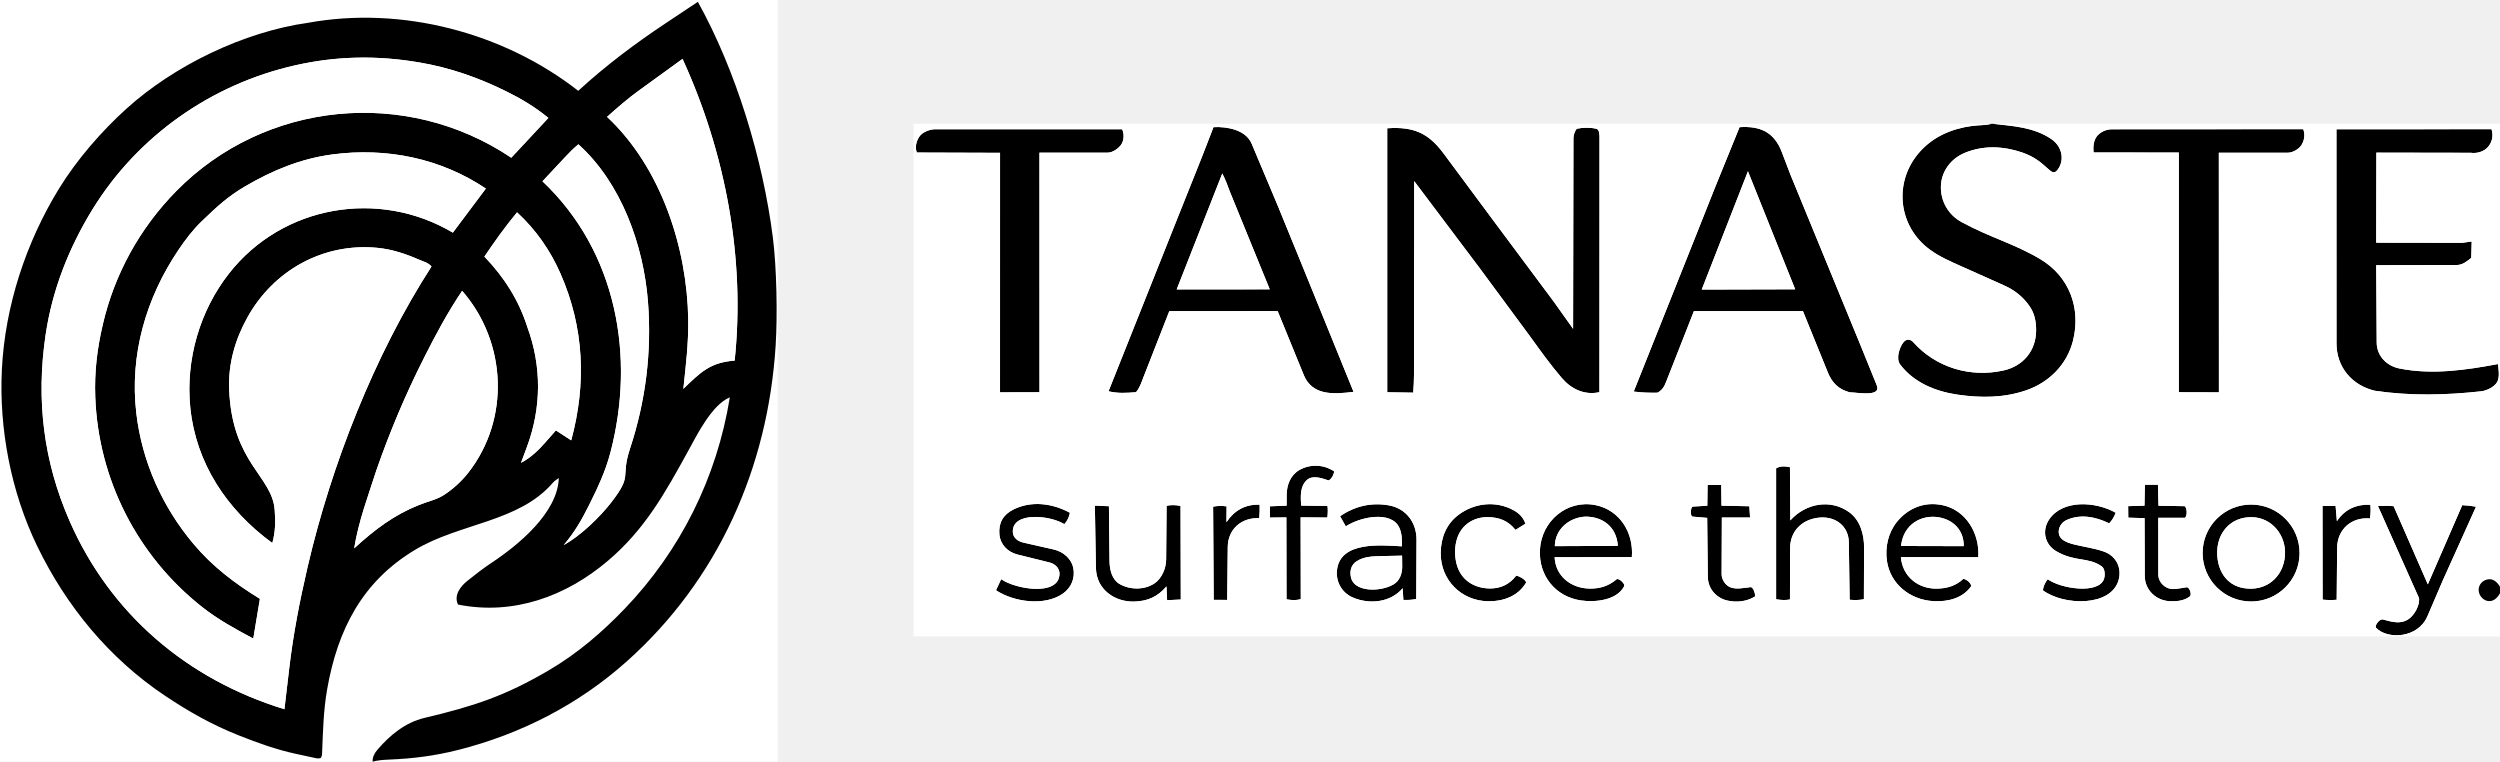
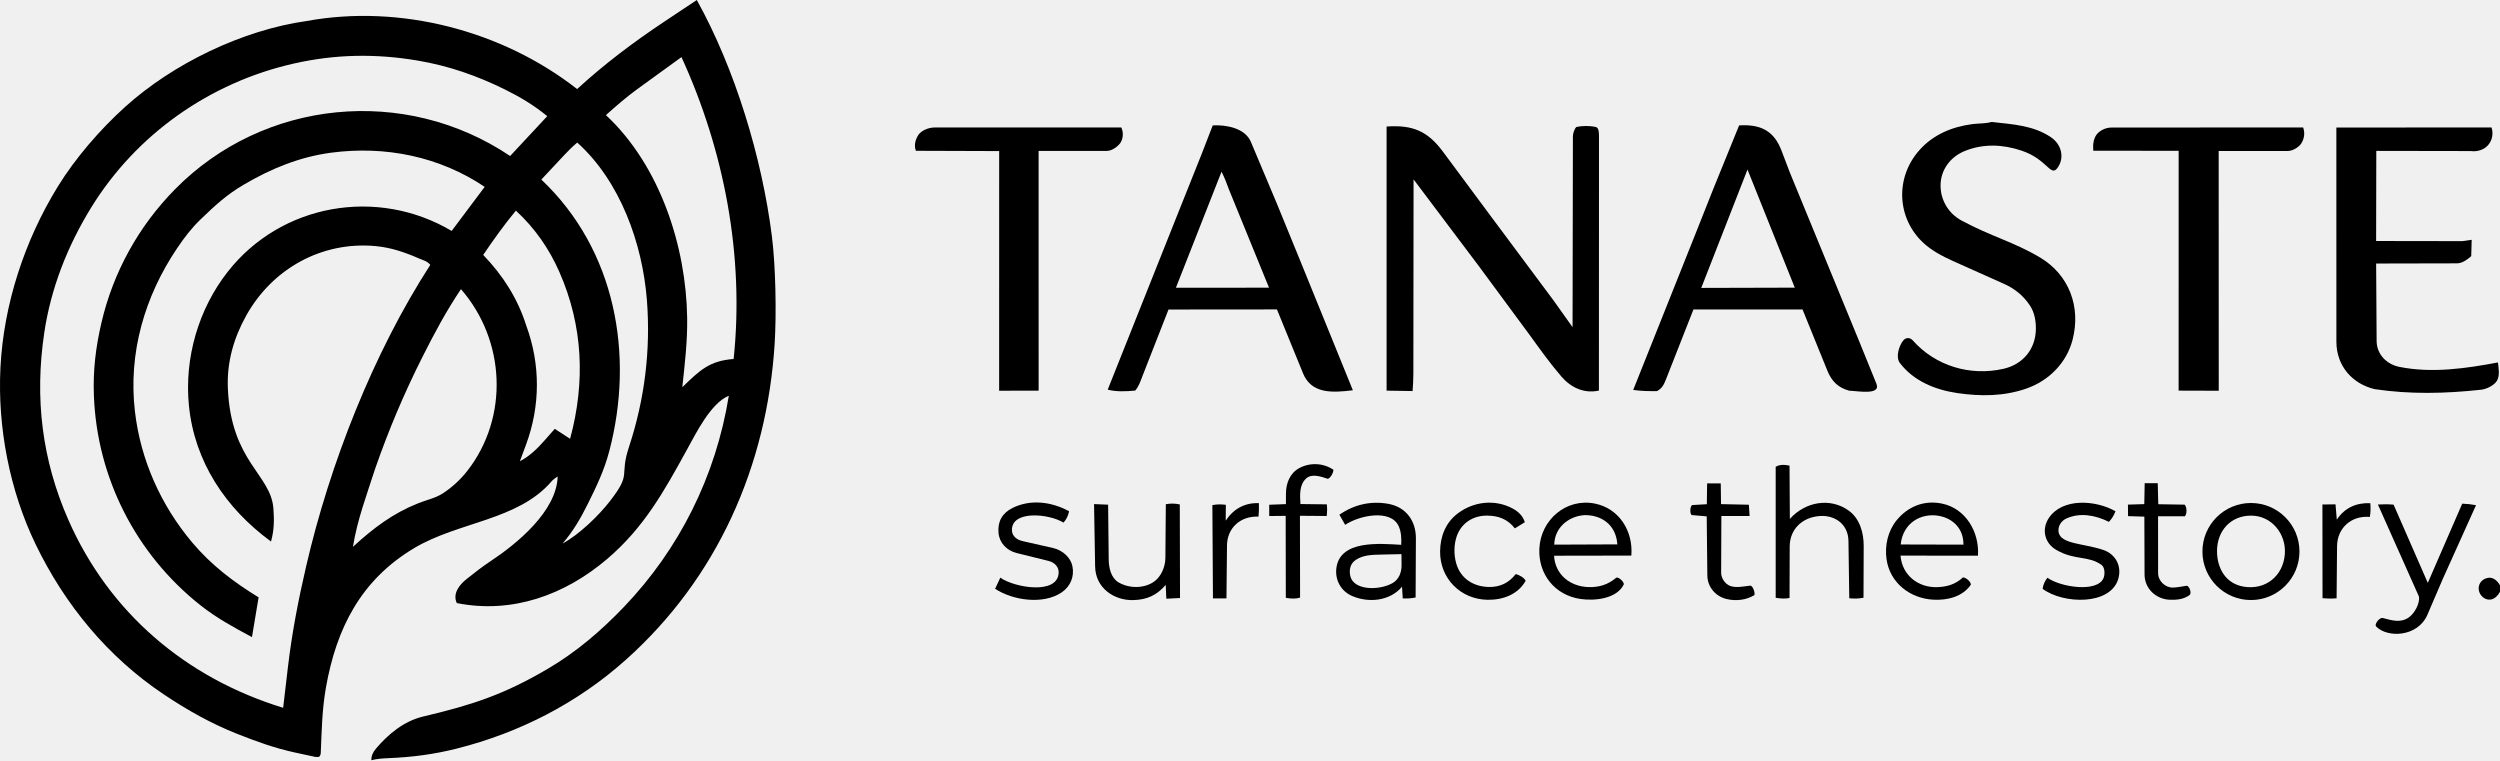
- <svg xmlns="http://www.w3.org/2000/svg" viewBox="0 0 1858 566">
-   <defs>
-     <style>
-       .cls-1 {
-         fill: #fff;
-       }
-     </style>
-   </defs>
-   <g id="Layer_1_Image" data-name="Layer 1 Image">
-     <g>
-       <path class="cls-1" d="M276.95,566H0V0h578v566h-301c3.59-.98,8.14-1.34,12.44-1.52,17.45-.71,33.71-2.77,50.91-7.11,46.56-11.76,89.42-33.69,125.3-65.7,68.2-60.86,105.07-144.13,110.81-234.94,1.41-22.33.77-57.76-2.08-80.21-7.37-58.01-27.25-123.92-55.74-175.17l-24.34,16.2c-22.66,15.08-43.99,31.1-64.56,49.94C374.09,23.95,298.2,4.32,229.02,16.93c-47.86,6.7-99.61,31.79-135.11,63.92-18.59,16.82-36.82,37.85-49.95,59.19C19.3,180.12,3.78,227.47,1.41,274.38c-2.24,44.28,6.82,91.36,26.16,131.35,21.76,44.98,53.65,83.66,95.16,111.4,17.55,11.73,35.08,21.64,54.63,29.37,13.96,5.52,27.68,10.52,42.42,13.72l15.39,3.33c.69.15,2.29.1,2.87-.05s1.25-1.95,1.27-2.56c.71-16.61.95-32.47,3.84-48.84,7.8-44.16,26.02-79.93,65.39-103.52,33.14-19.85,77.31-20.57,102.32-49.81,1.08-1.27,3.17-2.71,4.44-3.49-.79,25.84-30.26,49.96-50.02,63.02-6.35,4.19-11.79,8.51-17.76,13.25-5.33,4.23-10.39,10.76-7.16,17.75,41.16,8.23,80.32-6.08,111.5-32.59,27.52-23.4,42.38-50.27,59.51-81.45,6.66-12.11,17.66-34.48,31.04-39.96-9.67,59.92-36.9,114.08-78.01,156.98-17.08,17.83-35.29,33.41-56.43,45.83-32.58,19.15-55.91,26.79-92.55,35.45-14.31,3.38-25.84,12.99-35.01,23.75-2.32,2.72-3.66,5.66-3.47,8.69Z" />
-       <g>
-         <path d="M277,566h-.05c-.19-3.03,1.15-5.97,3.47-8.69,9.18-10.76,20.7-20.36,35.01-23.75,36.64-8.66,59.97-16.3,92.55-35.45,21.13-12.42,39.34-28,56.43-45.83,41.1-42.9,68.34-97.06,78.01-156.98-13.38,5.48-24.38,27.85-31.04,39.96-17.14,31.18-31.99,58.05-59.51,81.45-31.18,26.51-70.34,40.82-111.5,32.59-3.23-6.99,1.83-13.52,7.16-17.75,5.97-4.74,11.41-9.05,17.76-13.25,19.76-13.06,49.23-37.18,50.02-63.02-1.26.78-3.35,2.22-4.44,3.49-25.01,29.24-69.18,29.96-102.32,49.81-39.38,23.58-57.6,59.35-65.39,103.52-2.89,16.37-3.13,32.23-3.84,48.84-.03.61-.69,2.42-1.27,2.56s-2.17.2-2.87.05l-15.39-3.33c-14.74-3.19-28.46-8.19-42.42-13.72-19.55-7.73-37.08-17.64-54.63-29.37-41.51-27.74-73.4-66.43-95.16-111.4C8.23,365.73-.82,318.66,1.41,274.38c2.37-46.91,17.88-94.25,42.54-134.33,13.13-21.34,31.36-42.36,49.95-59.19,35.5-32.13,87.25-57.22,135.11-63.92,69.18-12.61,145.07,7.02,200.73,50.57,20.57-18.84,41.9-34.85,64.56-49.94l24.34-16.2c28.49,51.25,48.37,117.15,55.74,175.17,2.85,22.44,3.49,57.87,2.08,80.21-5.74,90.81-42.61,174.08-110.81,234.94-35.87,32.01-78.73,53.94-125.3,65.7-17.2,4.34-33.47,6.41-50.91,7.11-4.31.17-8.86.54-12.44,1.52ZM336.56,172.9l24.53-32.75c-33.48-22.52-73.89-30.73-114.15-25.36-23.34,3.11-44.44,11.8-64.62,23.63-13.29,7.8-21.22,15.33-32.16,25.8-6.79,6.5-12.2,13.62-17.54,21.54-24.07,35.71-36.39,77.79-31.32,121.22,4.21,36.09,19.27,69.59,42.42,97.17,14.14,16.84,30.62,29.36,49.45,40.9l-4.94,29.53c-14.05-7.52-26.35-14.24-38.18-23.58-47.98-37.92-76.97-94.73-79.23-155.88-.7-18.83,1.35-35.64,5.55-53.8,8.72-37.69,27.59-71.78,54.59-99.26,65.91-67.07,170.88-77.34,249.03-24.83l27.57-29.58c-9.89-8.13-20.18-14.28-31.46-19.84-20.87-10.29-41.82-17.57-64.67-21.44-31.12-5.27-61-4.82-92.01,2.17-62.3,14.04-117.14,52.53-150.7,107.12-17.6,28.63-29.9,59.91-34.82,93.22-7.14,48.31-1.65,94.03,17.94,138.59,30.2,68.68,86.95,117.36,159.55,139.62l3.55-30.21c3.01-25.6,7.77-50.06,13.61-75.24,17.57-75.77,49.73-157.92,92.14-223.55-2.38-2.86-5.3-3.41-8.29-4.71-10.55-4.61-20.86-8.18-32.46-9.24-39.97-3.65-76.71,16.91-96.06,51.76-9.27,16.7-14.4,34.66-13.55,54.05,2.37,54.44,31.91,63.73,33.82,89.01.64,8.55.61,16.08-1.77,24.63-33.97-24.84-56.81-59.52-60.96-100.82-3.56-35.45,7.09-71.85,28.79-99.53,39.82-50.79,111.35-62.97,166.36-30.34ZM507.87,288.98c13.03-12.63,20.14-19.63,38.13-20.98,8.03-76.32-6.91-154.74-38.74-224.23l-32.7,23.7c-8.17,5.92-15.47,12.31-23.41,19.39,40.25,37.56,59.6,97.64,60.34,150.7.24,17.42-1.74,33.75-3.62,51.42ZM454.36,373.28c16.27-21.02,6.49-17.48,13.92-40.01,11.61-35.21,16.2-71.89,13.3-109.02-3.29-41.98-19.77-88.25-51.73-117-3.66,3.06-6.38,5.78-9.49,9.11l-17.2,18.37c55.33,52.33,69.21,130.45,50.45,201.8-3.74,14.22-9.58,26.36-16.01,39.27-5.31,10.68-10.74,20.05-18.66,29.29,12.4-6.69,26.97-20.87,35.43-31.8ZM405.69,328.35l7.46-8.47,11.38,7.4c11.41-42.14,9.64-83.85-7.94-123.86-7.63-17.36-18.2-32.61-32.32-45.62-9.02,10.91-16.59,21.58-24.27,32.91,14.8,15.39,25.6,32.43,31.96,52.48,10.68,28.94,10.48,59.85-.23,88.64l-4.51,12.14c7.36-3.87,12.98-9.37,18.48-15.62ZM311.4,375.3c6-2.49,12.89-3.81,18.47-7.4,6.81-4.39,13.25-10.29,18.24-16.69,31.15-39.89,28.51-97.04-4.65-135.08-11.29,16.86-19.75,32.82-28.33,49.83-13.84,27.36-25.39,54.78-35.49,83.79-6.18,19.31-13.14,37.54-16.42,57.79,15.54-14.26,29.94-24.97,48.18-32.24Z" />
-         <path class="cls-1" d="M336.56,172.9c-55.01-32.63-126.54-20.45-166.36,30.34-21.7,27.67-32.35,64.07-28.79,99.53,4.15,41.3,26.98,75.98,60.96,100.82,2.38-8.55,2.42-16.07,1.77-24.63-1.9-25.29-31.44-34.58-33.82-89.01-.84-19.38,4.28-37.34,13.55-54.05,19.35-34.86,56.09-55.41,96.06-51.76,11.61,1.06,21.92,4.63,32.46,9.24,2.99,1.31,5.91,1.85,8.29,4.71-42.41,65.63-74.57,147.78-92.14,223.55-5.84,25.18-10.61,49.64-13.61,75.24l-3.55,30.21c-72.6-22.26-129.35-70.94-159.55-139.62-19.59-44.56-25.08-90.28-17.94-138.59,4.93-33.31,17.22-64.59,34.82-93.22,33.56-54.59,88.41-93.08,150.7-107.12,31.01-6.99,60.89-7.44,92.01-2.17,22.85,3.87,43.8,11.15,64.67,21.44,11.28,5.56,21.57,11.71,31.46,19.84l-27.57,29.58c-78.16-52.52-183.12-42.25-249.03,24.83-27.01,27.48-45.88,61.57-54.59,99.26-4.2,18.16-6.24,34.97-5.55,53.8,2.26,61.15,31.25,117.96,79.23,155.88,11.83,9.35,24.13,16.06,38.18,23.58l4.94-29.53c-18.82-11.54-35.31-24.06-49.45-40.9-23.15-27.58-38.21-61.09-42.42-97.17-5.07-43.43,7.26-85.51,31.32-121.22,5.34-7.92,10.75-15.04,17.54-21.54,10.93-10.47,18.87-18.01,32.16-25.8,20.17-11.83,41.28-20.52,64.62-23.63,40.25-5.36,80.67,2.84,114.15,25.36l-24.53,32.75Z" />
-         <path class="cls-1" d="M507.87,288.98c1.88-17.67,3.87-34,3.62-51.42-.75-53.06-20.1-113.14-60.34-150.7,7.94-7.08,15.25-13.47,23.41-19.39l32.7-23.7c31.83,69.49,46.77,147.91,38.74,224.23-17.99,1.35-25.1,8.35-38.13,20.98Z" />
-         <path class="cls-1" d="M311.4,375.3c-18.24,7.27-32.63,17.98-48.18,32.24,3.28-20.26,10.24-38.49,16.42-57.79,10.1-29,21.65-56.43,35.49-83.79,8.58-17.01,17.04-32.96,28.33-49.83,33.16,38.04,35.79,95.19,4.65,135.08-5,6.4-11.43,12.3-18.24,16.69-5.57,3.59-12.47,4.91-18.47,7.4Z" />
-         <path class="cls-1" d="M454.36,373.28c-8.46,10.93-23.03,25.11-35.43,31.8,7.92-9.24,13.35-18.62,18.66-29.29,6.42-12.91,12.27-25.05,16.01-39.27,18.76-71.34,4.89-149.47-50.45-201.8l17.2-18.37c3.12-3.33,5.83-6.05,9.49-9.11,31.97,28.75,48.45,75.02,51.73,117,2.91,37.14-1.69,73.81-13.3,109.02-7.43,22.53,2.36,18.99-13.92,40.01Z" />
-         <path class="cls-1" d="M405.69,328.35c-5.5,6.25-11.12,11.75-18.48,15.62l4.51-12.14c10.7-28.79,10.91-59.7.23-88.64-6.37-20.06-17.16-37.09-31.96-52.48,7.68-11.33,15.25-22,24.27-32.91,14.13,13.02,24.7,28.26,32.32,45.62,17.58,40.01,19.35,81.72,7.94,123.86l-11.38-7.4-7.46,8.47Z" />
-       </g>
+ <svg xmlns="http://www.w3.org/2000/svg" viewBox="0 0 1856.92 564.64">
+   <g id="Logo">
+     <path d="M275.92,564.64h-.05c-.19-3.03,1.15-5.97,3.47-8.69,9.18-10.76,20.7-20.36,35.01-23.75,36.64-8.66,59.97-16.3,92.55-35.45,21.13-12.42,39.34-28,56.43-45.83,41.1-42.9,68.34-97.06,78.01-156.98-13.38,5.48-24.38,27.85-31.04,39.96-17.14,31.18-31.99,58.05-59.51,81.45-31.18,26.51-70.34,40.82-111.5,32.59-3.23-6.99,1.83-13.52,7.16-17.75,5.97-4.74,11.41-9.05,17.76-13.25,19.76-13.06,49.23-37.18,50.02-63.02-1.26.78-3.35,2.22-4.44,3.49-25.01,29.24-69.18,29.96-102.32,49.81-39.38,23.58-57.6,59.35-65.39,103.52-2.89,16.37-3.13,32.23-3.84,48.84-.03.61-.69,2.42-1.27,2.56s-2.17.2-2.87.05l-15.39-3.33c-14.74-3.19-28.46-8.19-42.42-13.72-19.55-7.73-37.08-17.64-54.63-29.37-41.51-27.74-73.4-66.43-95.16-111.4C7.15,364.37-1.9,317.3.33,273.02c2.37-46.91,17.88-94.25,42.54-134.33,13.13-21.34,31.36-42.36,49.95-59.19,35.5-32.13,87.25-57.22,135.11-63.92,69.18-12.61,145.07,7.02,200.73,50.57,20.57-18.84,41.9-34.85,64.56-49.94l24.34-16.2c28.49,51.25,48.37,117.15,55.74,175.17,2.85,22.44,3.49,57.87,2.08,80.21-5.74,90.81-42.61,174.08-110.81,234.94-35.87,32.01-78.73,53.94-125.3,65.7-17.2,4.34-33.47,6.41-50.91,7.11-4.31.17-8.86.54-12.44,1.52ZM335.48,171.54l24.53-32.75c-33.48-22.52-73.89-30.73-114.15-25.36-23.34,3.11-44.44,11.8-64.62,23.63-13.29,7.8-21.22,15.33-32.16,25.8-6.79,6.5-12.2,13.62-17.54,21.54-24.07,35.71-36.39,77.79-31.32,121.22,4.21,36.09,19.27,69.59,42.42,97.17,14.14,16.84,30.62,29.36,49.45,40.9l-4.94,29.53c-14.05-7.52-26.35-14.24-38.18-23.58-47.98-37.92-76.97-94.73-79.23-155.88-.7-18.83,1.35-35.64,5.55-53.8,8.72-37.69,27.59-71.78,54.59-99.26,65.91-67.07,170.88-77.34,249.03-24.83l27.57-29.58c-9.89-8.13-20.18-14.28-31.46-19.84-20.87-10.29-41.82-17.57-64.67-21.44-31.12-5.27-61-4.82-92.01,2.17-62.3,14.04-117.14,52.53-150.7,107.12-17.6,28.63-29.9,59.91-34.82,93.22-7.14,48.31-1.65,94.03,17.94,138.59,30.2,68.68,86.95,117.36,159.55,139.62l3.55-30.21c3.01-25.6,7.77-50.06,13.61-75.24,17.57-75.77,49.73-157.92,92.14-223.55-2.38-2.86-5.3-3.41-8.29-4.71-10.55-4.61-20.86-8.18-32.46-9.24-39.97-3.65-76.71,16.91-96.06,51.76-9.27,16.7-14.4,34.66-13.55,54.05,2.37,54.44,31.91,63.73,33.82,89.01.64,8.55.61,16.08-1.77,24.63-33.97-24.84-56.81-59.52-60.96-100.82-3.56-35.45,7.09-71.85,28.79-99.53,39.82-50.79,111.35-62.97,166.36-30.34ZM506.79,287.62c13.03-12.63,20.14-19.63,38.13-20.98,8.03-76.32-6.91-154.74-38.74-224.23l-32.7,23.7c-8.17,5.92-15.47,12.31-23.41,19.39,40.25,37.56,59.6,97.64,60.34,150.7.24,17.42-1.74,33.75-3.62,51.42ZM453.28,371.92c16.27-21.02,6.49-17.48,13.92-40.01,11.61-35.21,16.2-71.89,13.3-109.02-3.29-41.98-19.77-88.25-51.73-117-3.66,3.06-6.38,5.78-9.49,9.11l-17.2,18.37c55.33,52.33,69.21,130.45,50.45,201.8-3.74,14.22-9.58,26.36-16.01,39.27-5.31,10.68-10.74,20.05-18.66,29.29,12.4-6.69,26.97-20.87,35.43-31.8ZM404.61,326.99l7.46-8.47,11.38,7.4c11.41-42.14,9.64-83.85-7.94-123.86-7.63-17.36-18.2-32.61-32.32-45.62-9.02,10.91-16.59,21.58-24.27,32.91,14.8,15.39,25.6,32.43,31.96,52.48,10.68,28.94,10.48,59.85-.23,88.64l-4.51,12.14c7.36-3.87,12.98-9.37,18.48-15.62ZM310.32,373.94c6-2.49,12.89-3.81,18.47-7.4,6.81-4.39,13.25-10.29,18.24-16.69,31.15-39.89,28.51-97.04-4.65-135.08-11.29,16.86-19.75,32.82-28.33,49.83-13.84,27.36-25.39,54.78-35.49,83.79-6.18,19.31-13.14,37.54-16.42,57.79,15.54-14.26,29.94-24.97,48.18-32.24Z" />
+   </g>
+   <g id="Text">
+     <g id="Tanaste">
+       <path d="M1764.92,195.73l.36,57.53c.06,10.05,7.6,17.35,16.73,19.21,24.19,4.92,49.62,1.22,73.4-3.26.46,3.96,1.46,9.68-.61,13.37-2.02,3.61-7.77,6.44-11.9,6.89-26.74,2.92-52.8,3.49-79.06-.42-16.89-4.01-28.43-17.5-28.44-35.22l-.03-159.1,115.26-.06c1.62,4.98.31,9.99-2.79,13.38-3.02,3.3-8.02,4.82-12.67,4.15l-70.13-.12-.13,66.93,63.95.1,7.03-.99-.34,12.14c-2.94,2.54-6.58,5.34-10.69,5.35l-59.94.13Z" />
+       <path d="M1648.01,290.23l-29.8-.09.02-178.12-63.39-.08c-.42-4.36.13-8.61,2.21-11.64,2.13-3.11,6.7-5.56,11.23-5.56l142.42-.08c1.5,4.14.84,8.45-1.47,12.01-1.58,2.43-6.05,5.48-9.97,5.48h-51.3s.05,178.09.05,178.09Z" />
+       <path d="M1478.92,90.64h1c15.1,1.72,30.37,2.48,43.42,11.27,8.06,5.43,10.25,15.46,4.91,22.78-5.19,7.11-7.45-6.35-26.66-12.8-14.03-4.71-28.49-5.32-42.27.29-10.82,4.41-17.79,14.08-17.93,25.26-.14,10.79,5.6,20.98,15.55,26.35,21.8,11.78,38.8,15.84,58.31,27.45,21.54,12.82,30.53,36.57,24.21,61.06-4.43,17.15-17.46,30.5-34.62,36.41-16.55,5.69-33.57,5.8-51.07,3.24-16.32-2.38-32.42-8.94-42.59-22.32-3.47-4.57-.44-13.19,2.53-16.76,2.15-2.59,5.22-2.06,7.01-.05,16.94,19.08,42.71,26.71,67.39,21.12,14.36-3.25,23.83-14.48,24.06-29.33.1-6.33-.97-12.5-4.5-17.83-4.74-7.15-11.26-12.4-19.03-15.88l-32.32-14.46c-8.1-3.62-15.74-6.92-22.88-12.09-24.06-17.39-27.52-50.75-7.65-72.96,10.07-11.25,23.71-17.13,38.96-19.17,4.88-.65,9.89-.33,14.18-1.56Z" />
+       <path d="M1357.36,275.42l-18.49-45.55h-81.04s-20.46,52.06-20.46,52.06c-1.49,3.78-2.89,6.62-6.63,8.57-5.95.06-10.91.03-17.65-.84l45.57-114.26,14.25-35.9,14.68-36.09,4.17-10.25c15.16-.99,25.66,3.46,31.37,18.44l6.39,16.74,51.42,125.15,12.78,31.49c3.68,9.07-14.83,5.21-20.05,5.25-8.15-2.15-13.04-6.83-16.32-14.8ZM1333.11,213.66l-35.12-87.73-34.35,87.92,69.46-.19Z" />
+       <path d="M1187.68,101.39l-.06,181.06v7.66c-10.92,2.41-20.78-2.17-27.86-10.42-8.44-9.83-15.73-20-23.4-30.64l-38.14-51.67-48.27-64.14-.15,144.25c0,4.81-.26,8.38-.58,12.97l-19.3-.3V93.98c19.57-1.37,30.6,3.51,41.92,18.77l36.25,48.86,45.61,61.25,14.35,20.16.25-141.88c0-1.98,1.24-5.7,2.58-6.82,4.11-.94,10.11-1.05,14.53.06,2.09.52,2.28,3.99,2.28,7.01Z" />
+       <path d="M967.81,277.18l-19.34-47.35-80.54.07-19.34,49.4c-1.56,3.99-2.62,7.57-5.4,10.82-7.3.63-13.6.98-20.42-.69l51.15-128.39,18.58-46.52,8.28-21.38c10.17-.56,24.05,2.04,28.36,12.29l19.32,45.91,17.69,43.26,38.72,95.28c-15.37,1.89-30.75,2.8-37.08-12.69ZM942.6,213.69l-29.73-72.83c-1.67-4.73-3.37-9.03-5.56-13.31l-33.89,86.19,69.17-.06Z" />
+       <path d="M771.47,290.15l-29.34.07.02-178-61.84-.21c-1.5-3.68-.58-8.48,2.12-12.2,1.94-2.67,6.99-5.11,11.62-5.11h138.81c1.69,3.36,1.5,8.27-.72,11.49-1.69,2.45-6.06,5.9-9.99,5.9h-50.71s.02,178.06.02,178.06Z" />
    </g>
-   </g>
-   <g id="Layer_2_Image" data-name="Layer 2 Image">
-     <g>
-       <g>
-         <path d="M1188.76,102.75l-.06,181.06v7.66c-10.92,2.41-20.78-2.17-27.86-10.42-8.44-9.83-15.73-20-23.4-30.64l-38.14-51.67-48.27-64.14-.15,144.25c0,4.81-.26,8.38-.58,12.97l-19.3-.3V95.34c19.57-1.37,30.6,3.51,41.92,18.77l36.25,48.86,45.61,61.25,14.35,20.16.25-141.88c0-1.98,1.24-5.7,2.58-6.82,4.11-.94,10.11-1.05,14.53.06,2.09.52,2.28,3.99,2.28,7.01Z" />
-         <path d="M1358.44,276.78l-18.49-45.55h-81.04s-20.46,52.06-20.46,52.06c-1.49,3.78-2.89,6.62-6.63,8.57-5.95.06-10.91.03-17.65-.84l45.57-114.26,14.25-35.9,14.68-36.09,4.17-10.25c15.16-.99,25.66,3.46,31.37,18.44l6.39,16.74,51.42,125.15,12.78,31.49c3.68,9.07-14.83,5.21-20.05,5.25-8.15-2.15-13.04-6.83-16.32-14.8ZM1334.19,215.02l-35.12-87.73-34.35,87.92,69.46-.19Z" />
-         <g>
-           <path d="M1480,92h1c15.1,1.72,30.37,2.48,43.42,11.27,8.06,5.43,10.25,15.46,4.91,22.78-5.19,7.11-7.45-6.35-26.66-12.8-14.03-4.71-28.49-5.32-42.27.29-10.82,4.41-17.79,14.08-17.93,25.26s5.6,20.98,15.55,26.35c21.8,11.78,38.8,15.84,58.31,27.45,21.54,12.82,30.53,36.57,24.21,61.06-4.43,17.15-17.46,30.5-34.62,36.41-16.55,5.69-33.57,5.8-51.07,3.24-16.32-2.38-32.42-8.94-42.59-22.32-3.47-4.57-.44-13.19,2.53-16.76,2.15-2.59,5.22-2.06,7.01-.05,16.94,19.08,42.71,26.71,67.39,21.12,14.36-3.25,23.83-14.48,24.06-29.33.1-6.33-.97-12.5-4.5-17.83-4.74-7.15-11.26-12.4-19.03-15.88l-32.32-14.46c-8.1-3.62-15.74-6.92-22.88-12.09-24.06-17.39-27.52-50.75-7.65-72.96,10.07-11.25,23.71-17.13,38.96-19.17,4.88-.65,9.89-.33,14.18-1.56Z" />
-           <g>
-             <path d="M1766,197.09l.36,57.53c.06,10.05,7.6,17.35,16.73,19.21,24.19,4.92,49.62,1.22,73.4-3.26.46,3.96,1.46,9.68-.61,13.37s-7.77,6.44-11.9,6.89c-26.74,2.92-52.8,3.49-79.06-.42-16.89-4.01-28.43-17.5-28.44-35.22l-.03-159.1,115.26-.06c1.62,4.98.31,9.99-2.79,13.38s-8.02,4.82-12.67,4.15l-70.13-.12-.13,66.93,63.95.1,7.03-.99-.34,12.14c-2.94,2.54-6.58,5.34-10.69,5.35l-59.94.13Z" />
-             <path d="M1649.09,291.59l-29.8-.09.02-178.12-63.39-.08c-.42-4.36.13-8.61,2.21-11.64s6.7-5.56,11.23-5.56l142.42-.08c1.5,4.14.84,8.45-1.47,12.01-1.58,2.43-6.05,5.48-9.97,5.48h-51.3s.05,178.09.05,178.09Z" />
-           </g>
-         </g>
-         <g>
-           <path d="M968.89,278.54l-19.34-47.35-80.54.07-19.34,49.4c-1.56,3.99-2.62,7.57-5.4,10.82-7.3.63-13.6.98-20.42-.69l51.15-128.39,18.58-46.52,8.28-21.38c10.17-.56,24.05,2.04,28.36,12.29l19.32,45.91,17.69,43.26,38.72,95.28c-15.37,1.89-30.75,2.8-37.08-12.69ZM943.68,215.05l-29.73-72.83c-1.67-4.73-3.37-9.03-5.56-13.31l-33.89,86.19,69.17-.06Z" />
-           <path d="M772.55,291.51l-29.34.07.02-178-61.84-.21c-1.5-3.68-.58-8.48,2.12-12.2,1.94-2.67,6.99-5.11,11.62-5.11h138.81c1.69,3.36,1.5,8.27-.72,11.49-1.69,2.45-6.06,5.9-9.99,5.9h-50.71s.02,178.06.02,178.06Z" />
-         </g>
-       </g>
-       <path d="M1374.66,445.75l-.61-42.64c-.17-12.13-9.74-19.17-21.05-18.48-12.86.78-22.54,9.47-22.59,22.67l-.12,38.25c-3.18.57-6.28.51-10.29-.16v-97.32c3.01-1.76,6.38-1.67,10.28-.85l.24,39.58c11.48-12.88,30.06-16.07,43.78-6.14,8.21,5.94,11.11,16.51,11.07,26.26l-.14,38.42c-3.26.66-6.44.74-10.59.42Z" />
-       <path d="M1201.43,430.55c1.58-1.23,6.55,3.35,5.66,5.12-5.33,10.46-21.4,12.16-32.16,10.58-18.95-2.8-31.4-18.39-30.46-37.51,1.04-21.26,19.94-37.68,41.38-33.31,17.87,3.64,28.41,20.38,26.94,38.6l-57.4.1c.76,14.22,12.2,22.94,25.62,23.3,7.6.2,14.15-1.59,20.43-6.87ZM1202.39,405.69c-1-14.86-12.15-21.94-24.45-21.71-12.14.83-22.22,9.56-22.4,21.92l46.85-.2Z" />
-       <path d="M1459.12,430.23c2.38.16,5.84,3.16,5.86,5.42-6.18,8.96-17.37,11.73-28.01,11.13-17.29-.98-32.1-12.54-34.62-29.97-1.48-10.29,1.05-21.1,7.42-28.94,8.39-10.33,20.54-15.26,33.92-12.43,17.44,3.68,27.72,21.02,26.56,38.66l-57.53-.05c1.19,14.63,13.18,23.89,27.29,23.42,7.08-.24,13.44-1.96,19.1-7.24ZM1459.45,405.9c.17-11.77-7.7-19.43-18.08-21.36-13.07-2.43-26.81,4.93-28.52,21.24l46.6.12Z" />
-       <path d="M1005.35,444.03c-8.49-3.71-12.66-12.07-11.69-20.44,2.47-21.48,32.67-18.4,48.2-17.56.27-4.77-.03-9.94-1.98-14.04-6.03-12.64-29.14-7.85-39.67-.79l-4.27-7.54c10.98-7.59,23.46-10.43,36.48-8.04,12.52,2.29,20.4,12.67,20.34,25.54l-.21,43.99c-3.27.71-6.12.83-9.56.7l-.53-8.69c-9.13,10.85-25.08,12.11-37.11,6.86ZM1035.26,434.58c5.01-2.76,6.92-8.36,6.86-13.48l-.09-8.15-16.08.36c-6.24.14-12.54.4-17.8,3.89-4.07,2.71-5.22,7.2-4.07,12.14,2.45,10.52,21.06,10.8,31.18,5.23Z" />
-       <path d="M1709.05,411.01c0,19.9-16.13,36.04-36.04,36.04s-36.04-16.13-36.04-36.04,16.13-36.04,36.04-36.04,36.04,16.13,36.04,36.04ZM1667.45,437.07c16.53,2.82,29.51-8.01,30.73-24.12,1.13-15.04-9.77-28.5-24.87-28.6-15.65-.1-25.62,11.66-25.5,26.63.1,12.51,6.41,23.82,19.64,26.08Z" />
-       <path d="M1770.92,460.39c7.26,1.91,13.3,3.79,19.41-.48,4.02-2.81,8.25-10.15,7.47-15.41l-30.5-68.41c4.33-.24,7.8-.23,11.65.1l25.41,58.11,25.58-58.85c3.88.2,6.77.48,10.24,1.14l-24.66,54.72-11.43,26.63c-7.13,16.62-29.71,17.44-38.11,8.75-1.58-1.63,2.58-6.93,4.94-6.3Z" />
-       <path d="M814.5,422.21l-.79-46.43,10.45.44.44,40.91c.07,6.12,1.77,13.56,7.33,16.82,7.8,4.58,18.84,4.68,26.36-.57,5.17-3.61,8.35-11.05,8.4-17.45l.33-40.04c3.34-.67,6.59-.66,10.37.13l.17,69.54-10.17.51-.46-10.26c-6.56,7.66-13.86,10.99-24,11.28-14.41.41-28.15-9.01-28.42-24.88Z" />
-       <path d="M740.22,438.7l3.85-8.26c10.53,7.46,43.04,13.04,43.35-3.93.08-4.1-3.04-7.41-7.51-8.51l-23.66-5.86c-7.54-1.87-12.86-7.67-13.5-14.89-.76-8.53,2.69-14.72,10.36-18.57,13.16-6.6,28.69-4.83,42.05,2.41-.62,3.24-1.96,6.03-4.13,8.46-11.15-6.85-38.99-9.27-38.3,5.91.19,4.09,3.54,6.82,7.87,7.8l22.64,5.14c7.31,1.66,13.07,7.2,14.38,13.44,1.63,7.79-1.46,15.17-8.11,19.63-13.44,9.02-35.87,6.04-49.3-2.78Z" />
-       <path d="M1574.55,431.04c-5.52,20.11-40.92,19.18-56.3,7.67.4-2.98,1.72-5.95,3.6-8.21,9.94,7.11,37.15,11.16,41.68.21,1.13-2.73,1.01-7.91-1.44-9.69-9.93-7.21-19.73-3.16-33.68-11.21-8.69-5.01-11.16-15.37-5.41-23.85,10.03-14.79,34.48-13.33,49.39-4.86-1.16,3.14-2.84,5.8-4.88,7.86-10.3-5.06-21.59-7.08-31.73-2.41-3.88,1.78-6.23,5.92-5.67,9.88,1.3,9.19,18.63,8.45,33.18,13.39,9.12,3.1,13.85,11.81,11.26,21.24Z" />
-       <path d="M1082.74,419.91c3.31,11.48,13.12,17.25,24.26,17.44,8.1.14,14.8-2.95,19.86-9.53,2.75.53,6.4,2.66,7.43,4.96-5.84,10.25-17.01,14.26-28.28,14.08-20.08-.31-35.42-15.89-35.27-35.83.09-11.26,4.08-21.46,13.07-28.28,11.9-9.03,27.86-10.75,40.98-3.6,4.27,2.33,7.47,5.54,8.89,10.09l-7.4,4.59c-5.41-6.88-12.06-9.33-20.31-9.49-10.5-.2-19.64,5.44-23.01,15.74-1.97,6-2.1,13.31-.22,19.83Z" />
-       <path d="M966.63,384.5l.11,60.75c-3.26.98-6.42.88-10.6.15l-.1-60.88-12.22.13v-8.38s12.4-.47,12.4-.47l.03-7.91c.03-7.55,2.89-15.01,9.77-18.78,7.96-4.36,17.94-3.96,25.49,1.18-.05,2.32-2.13,6.09-4.15,6.74-5.26-1.78-12.14-4.16-16.33-.08-4.97,4.84-4.4,12.17-4.03,18.8l19.58.23c.37,2.34.29,5.4-.07,8.64l-19.87-.15Z" />
-       <path d="M1301.02,436.35c1.93-.13,3.75,5.01,3.22,7.01-6.1,3.71-13.65,4.62-20.74,2.93-7.94-1.9-14.16-8.73-14.26-17.46l-.47-43.93-10.85-.94c-1.93-.17-1.65-7.36.31-7.47l10.63-.62.21-15.44h10.13s.2,15.38.2,15.38l20.69.44.54,8.38h-20.97s-.17,42.09-.17,42.09c-.02,3.97,2.87,8.5,6.75,9.87,4.41,1.55,9.42.4,14.75-.23Z" />
-       <path d="M1624.99,436.46c2.23-.37,4.21,5.5,2.5,6.81-4.13,3.18-9.36,3.73-14.49,3.58-10.42-.31-18.99-8.17-19.02-18.81l-.14-42.94-12.11-.37-.09-8.55,12.14-.38.3-15.56,9.7.04.4,15.6,19.62.32c1.7,1.94,1.81,6.83.14,8.63l-19.92.02.04,42.2c0,5.85,5.29,10.86,11,10.74,2.92-.06,6.64-.78,9.92-1.32Z" />
-       <path d="M1736.61,445.75c-3.41.29-6.6.26-10.43-.09l-.08-69.58,9.72-.11.97,11.37c6-9.07,14.74-12.63,24.89-12.24.3,3.75.26,6.87-.37,10.22-13.91-1.2-24.22,8.34-24.34,21.75l-.34,38.68Z" />
-       <path d="M912.06,445.85l-10.04-.04-.43-69.25c2.96-.67,6.66-.7,10.01-.24l-.11,11.77c5.78-8.75,14.08-13.42,24.65-13,.13,3.33.05,6.4-.28,10-13.33-.58-23.26,8.3-23.4,21.34l-.41,39.41Z" />
-       <path class="cls-1" d="M943.68,215.05l-69.17.06,33.89-86.19c2.18,4.28,3.89,8.58,5.56,13.31l29.73,72.83Z" />
-       <path class="cls-1" d="M1480,92c-4.29,1.23-9.3.91-14.18,1.56-15.25,2.04-28.89,7.92-38.96,19.17-19.88,22.21-16.41,55.58,7.65,72.96,7.14,5.16,14.78,8.46,22.88,12.09l32.32,14.46c7.77,3.48,14.29,8.73,19.03,15.88,3.53,5.33,4.6,11.5,4.5,17.83-.22,14.86-9.7,26.08-24.06,29.33-24.69,5.59-50.45-2.04-67.39-21.12-1.79-2.02-4.86-2.54-7.01.05-2.97,3.57-6.01,12.19-2.53,16.76,10.17,13.38,26.27,19.94,42.59,22.32,17.5,2.56,34.53,2.45,51.07-3.24,17.16-5.9,30.19-19.26,34.62-36.41,6.33-24.49-2.67-48.24-24.21-61.06-19.51-11.61-36.51-15.67-58.31-27.45-9.95-5.38-15.69-15.57-15.55-26.35s7.11-20.84,17.93-25.26c13.78-5.62,28.24-5,42.27-.29,19.21,6.45,21.47,19.9,26.66,12.8,5.35-7.32,3.16-17.34-4.91-22.78-13.05-8.79-28.32-9.55-43.42-11.27h377v344.12c-1.87-3.32-4.91-6-8.41-5.62-4.49.48-7.53,3.99-7.45,8.06.08,3.68,2.91,7.3,6.55,8.05,4.2.86,7.35-2.14,9.31-5.74v32.13H679V92h801ZM968.89,278.54c6.33,15.49,21.7,14.59,37.08,12.69l-38.72-95.28-17.69-43.26-19.32-45.91c-4.31-10.25-18.19-12.85-28.36-12.29l-8.28,21.38-18.58,46.52-51.15,128.39c6.82,1.67,13.12,1.31,20.42.69,2.77-3.25,3.83-6.83,5.4-10.82l19.34-49.4,80.54-.07,19.34,47.35ZM1358.44,276.78c3.27,7.97,8.17,12.65,16.32,14.8,5.22-.05,23.73,3.81,20.05-5.25l-12.78-31.49-51.42-125.15-6.39-16.74c-5.72-14.97-16.22-19.43-31.37-18.44l-4.17,10.25-14.68,36.09-14.25,35.9-45.57,114.26c6.74.87,11.7.9,17.65.84,3.75-1.94,5.15-4.78,6.63-8.57l20.46-52.07h81.04s18.49,45.56,18.49,45.56ZM1188.76,102.75c0-3.01-.19-6.48-2.28-7.01-4.42-1.11-10.42-1-14.53-.06-1.34,1.11-2.58,4.83-2.58,6.82l-.25,141.88-14.35-20.16-45.61-61.25-36.25-48.86c-11.32-15.26-22.35-20.14-41.93-18.77v196.18s19.31.3,19.31.3c.32-4.59.58-8.17.58-12.97l.15-144.25,48.27,64.14,38.14,51.67c7.67,10.64,14.96,20.81,23.4,30.64,7.09,8.26,16.95,12.84,27.86,10.42v-7.66s.06-181.06.06-181.06ZM772.55,291.51l-.02-178.06h50.71c3.93,0,8.3-3.45,9.99-5.91,2.22-3.22,2.41-8.12.72-11.49h-138.81c-4.63,0-9.68,2.44-11.62,5.11-2.7,3.72-3.62,8.52-2.12,12.2l61.84.21-.02,178,29.34-.07ZM1649.09,291.59l-.05-178.09h51.3c3.92,0,8.39-3.05,9.97-5.48,2.32-3.56,2.97-7.86,1.47-12.01l-142.42.08c-4.53,0-9.1,2.45-11.23,5.56s-2.64,7.28-2.21,11.64l63.39.08-.02,178.12,29.8.09ZM1766,197.09l59.94-.13c4.11,0,7.75-2.81,10.69-5.35l.34-12.14-7.03.99-63.95-.1.13-66.93,70.13.12c4.64.66,9.65-.85,12.67-4.15s4.41-8.4,2.79-13.38l-115.26.06.03,159.1c0,17.72,11.54,31.21,28.44,35.22,26.26,3.91,52.32,3.34,79.06.42,4.14-.45,9.88-3.28,11.9-6.89s1.07-9.4.61-13.37c-23.78,4.48-49.21,8.18-73.4,3.26-9.13-1.86-16.67-9.16-16.73-19.21l-.36-57.53ZM966.63,384.5l19.87.15c.36-3.24.44-6.3.07-8.64l-19.58-.23c-.38-6.62-.94-13.96,4.03-18.8,4.19-4.08,11.07-1.7,16.33.08,2.02-.66,4.11-4.42,4.15-6.74-7.55-5.14-17.53-5.54-25.49-1.18-6.88,3.77-9.74,11.23-9.77,18.78l-.03,7.91-12.4.47v8.38s12.22-.13,12.22-.13l.1,60.88c4.18.73,7.35.83,10.6-.15l-.11-60.75ZM1374.66,445.75c4.15.32,7.33.25,10.59-.42l.14-38.42c.04-9.75-2.86-20.32-11.07-26.26-13.72-9.92-32.3-6.74-43.78,6.14l-.24-39.58c-3.9-.83-7.27-.91-10.28.85v97.32c4,.67,7.1.73,10.28.16l.12-38.25c.04-13.2,9.73-21.89,22.59-22.67,11.31-.68,20.87,6.35,21.05,18.48l.61,42.64ZM1301.02,436.35c-5.33.63-10.34,1.78-14.75.23-3.89-1.37-6.77-5.9-6.75-9.87l.17-42.09h20.97s-.54-8.37-.54-8.37l-20.69-.44-.2-15.4h-10.13s-.21,15.45-.21,15.45l-10.63.62c-1.97.12-2.24,7.31-.31,7.47l10.85.94.47,43.93c.09,8.73,6.32,15.56,14.26,17.46,7.09,1.69,14.64.78,20.74-2.93.53-2-1.29-7.14-3.22-7.01ZM1624.99,436.46c-3.28.54-7,1.26-9.92,1.32-5.72.12-11-4.89-11-10.74l-.04-42.2,19.92-.02c1.67-1.8,1.56-6.68-.14-8.63l-19.62-.32-.4-15.6-9.7-.04-.3,15.56-12.14.38.09,8.55,12.11.37.14,42.94c.04,10.64,8.6,18.5,19.02,18.81,5.14.15,10.37-.4,14.49-3.58,1.71-1.32-.28-7.18-2.5-6.81ZM740.22,438.7c13.43,8.82,35.86,11.8,49.3,2.78,6.65-4.46,9.74-11.85,8.11-19.63-1.31-6.24-7.07-11.78-14.38-13.44l-22.64-5.14c-4.33-.98-7.69-3.71-7.87-7.8-.69-15.18,27.15-12.77,38.3-5.91,2.17-2.43,3.52-5.22,4.13-8.46-13.36-7.24-28.89-9.01-42.05-2.41-7.68,3.85-11.12,10.04-10.36,18.57.65,7.22,5.96,13.02,13.5,14.89l23.66,5.86c4.47,1.11,7.58,4.41,7.51,8.51-.32,16.97-32.83,11.39-43.35,3.93l-3.85,8.26ZM814.5,422.21c.27,15.87,14,25.29,28.42,24.88,10.14-.29,17.44-3.63,24-11.28l.46,10.26,10.17-.51-.17-69.54c-3.77-.79-7.02-.8-10.37-.13l-.33,40.04c-.05,6.4-3.23,13.84-8.4,17.45-7.52,5.25-18.57,5.15-26.36.57-5.55-3.26-7.26-10.7-7.33-16.82l-.44-40.91-10.45-.44.79,46.43ZM912.06,445.85l.41-39.41c.14-13.04,10.07-21.92,23.4-21.34.32-3.6.41-6.67.28-10-10.57-.42-18.87,4.25-24.65,13l.11-11.77c-3.35-.46-7.05-.43-10.01.24l.43,69.25,10.04.04ZM1005.35,444.03c12.03,5.26,27.98,3.99,37.11-6.86l.53,8.69c3.44.13,6.29.01,9.56-.7l.21-43.99c.06-12.88-7.82-23.25-20.34-25.54-13.02-2.38-25.5.46-36.48,8.04l4.27,7.54c10.54-7.06,33.64-11.85,39.67.79,1.95,4.09,2.25,9.27,1.98,14.04-15.53-.85-45.73-3.93-48.2,17.56-.96,8.37,3.21,16.73,11.69,20.44ZM1082.74,419.91c-1.88-6.51-1.75-13.83.22-19.83,3.38-10.3,12.51-15.93,23.01-15.74,8.24.15,14.89,2.61,20.31,9.49l7.4-4.59c-1.42-4.55-4.62-7.76-8.89-10.09-13.12-7.16-29.08-5.44-40.98,3.6-8.99,6.82-12.98,17.02-13.07,28.28-.15,19.95,15.19,35.52,35.27,35.83,11.27.18,22.45-3.84,28.28-14.08-1.03-2.3-4.68-4.42-7.43-4.96-5.06,6.58-11.76,9.67-19.86,9.53-11.14-.19-20.95-5.96-24.26-17.44ZM1201.43,430.55c-6.27,5.28-12.83,7.07-20.43,6.87-13.42-.36-24.85-9.07-25.62-23.3l57.4-.1c1.47-18.23-9.08-34.96-26.94-38.6-21.44-4.37-40.33,12.05-41.38,33.31-.94,19.12,11.51,34.71,30.46,37.51,10.75,1.59,26.83-.11,32.16-10.58.9-1.76-4.08-6.35-5.66-5.12ZM1459.12,430.23c-5.66,5.28-12.02,7-19.1,7.24-14.12.47-26.1-8.79-27.29-23.42l57.53.05c1.16-17.64-9.12-34.97-26.56-38.66-13.39-2.83-25.53,2.09-33.92,12.43-6.37,7.85-8.91,18.65-7.42,28.94,2.51,17.43,17.33,28.99,34.62,29.97,10.64.6,21.83-2.17,28.01-11.13-.01-2.26-3.48-5.26-5.86-5.42ZM1574.55,431.04c2.59-9.43-2.14-18.14-11.26-21.24-14.54-4.94-31.88-4.2-33.18-13.39-.56-3.95,1.79-8.09,5.67-9.88,10.14-4.67,21.42-2.65,31.73,2.41,2.04-2.06,3.72-4.71,4.88-7.86-14.9-8.47-39.36-9.93-49.39,4.86-5.75,8.48-3.28,18.84,5.41,23.85,13.96,8.05,23.75,4,33.68,11.21,2.46,1.78,2.57,6.97,1.44,9.69-4.53,10.95-31.75,6.9-41.68-.21-1.87,2.26-3.19,5.23-3.6,8.21,15.38,11.51,50.77,12.44,56.3-7.67ZM1709.05,411.01c0-19.9-16.13-36.04-36.04-36.04s-36.04,16.13-36.04,36.04,16.13,36.04,36.04,36.04,36.04-16.13,36.04-36.04ZM1736.61,445.75l.34-38.68c.12-13.41,10.43-22.95,24.34-21.75.63-3.36.67-6.48.37-10.22-10.15-.39-18.88,3.17-24.89,12.24l-.97-11.37-9.72.11.08,69.58c3.83.36,7.02.38,10.43.09ZM1770.92,460.39c-2.37-.62-6.52,4.67-4.94,6.3,8.41,8.68,30.98,7.87,38.11-8.75l11.43-26.63,24.66-54.72c-3.48-.65-6.36-.93-10.24-1.14l-25.58,58.85-25.41-58.11c-3.85-.33-7.32-.34-11.65-.1l30.5,68.41c.78,5.26-3.46,12.61-7.47,15.41-6.12,4.27-12.15,2.4-19.41.48Z" />
-       <polygon class="cls-1" points="1334.19 215.02 1264.73 215.2 1299.07 127.29 1334.19 215.02" />
-       <path class="cls-1" d="M1202.39,405.69l-46.85.2c.18-12.36,10.26-21.09,22.4-21.92,12.3-.23,23.45,6.85,24.45,21.71Z" />
-       <path d="M1858,436.12v4.75c-1.96,3.6-5.12,6.6-9.31,5.74-3.64-.75-6.47-4.36-6.55-8.05-.09-4.07,2.96-7.58,7.45-8.06,3.5-.38,6.54,2.3,8.41,5.62Z" />
-       <path class="cls-1" d="M1459.45,405.9l-46.6-.12c1.71-16.31,15.45-23.67,28.52-21.24,10.38,1.93,18.25,9.59,18.08,21.36Z" />
-       <path class="cls-1" d="M1035.26,434.58c-10.12,5.57-28.73,5.29-31.18-5.23-1.15-4.95,0-9.44,4.07-12.14,5.26-3.5,11.55-3.75,17.8-3.89l16.08-.36.09,8.15c.06,5.12-1.85,10.72-6.86,13.48Z" />
-       <path class="cls-1" d="M1667.45,437.07c-13.24-2.26-19.54-13.58-19.64-26.08-.12-14.98,9.85-26.74,25.5-26.63,15.1.1,26,13.56,24.87,28.6-1.21,16.11-14.19,26.94-30.73,24.12Z" />
+     <g id="Subtitle">
+       <path d="M1856.92,434.76v4.75c-1.96,3.6-5.12,6.6-9.31,5.74-3.64-.75-6.47-4.36-6.55-8.05-.09-4.07,2.96-7.58,7.45-8.06,3.5-.38,6.54,2.3,8.41,5.62Z" />
+       <path d="M1769.85,459.03c7.26,1.91,13.3,3.79,19.41-.48,4.02-2.81,8.25-10.15,7.47-15.41l-30.5-68.41c4.33-.24,7.8-.23,11.65.1l25.41,58.11,25.58-58.85c3.88.2,6.77.48,10.24,1.14l-24.66,54.72-11.43,26.63c-7.13,16.62-29.71,17.44-38.11,8.75-1.58-1.63,2.58-6.93,4.94-6.3Z" />
+       <path d="M1735.53,444.39c-3.41.29-6.6.26-10.43-.09l-.08-69.58,9.72-.11.97,11.37c6-9.07,14.74-12.63,24.89-12.24.3,3.75.26,6.87-.37,10.22-13.91-1.2-24.22,8.34-24.34,21.75l-.34,38.68Z" />
+       <path d="M1707.97,409.65c0,19.9-16.13,36.04-36.04,36.04s-36.04-16.13-36.04-36.04,16.13-36.04,36.04-36.04,36.04,16.13,36.04,36.04ZM1666.37,435.71c16.53,2.82,29.51-8.01,30.73-24.12,1.13-15.04-9.77-28.5-24.87-28.6-15.65-.1-25.62,11.66-25.5,26.63.1,12.51,6.41,23.82,19.64,26.08Z" />
+       <path d="M1623.91,435.1c2.23-.37,4.21,5.5,2.5,6.81-4.13,3.18-9.36,3.73-14.49,3.58-10.42-.31-18.99-8.17-19.02-18.81l-.14-42.94-12.11-.37-.09-8.55,12.14-.38.3-15.56,9.7.04.4,15.6,19.62.32c1.7,1.94,1.81,6.83.14,8.63l-19.92.02.04,42.2c0,5.85,5.29,10.86,11,10.74,2.92-.06,6.64-.78,9.92-1.32Z" />
+       <path d="M1573.47,429.68c-5.52,20.11-40.92,19.18-56.3,7.67.4-2.98,1.72-5.95,3.6-8.21,9.94,7.11,37.15,11.16,41.68.21,1.13-2.73,1.01-7.91-1.44-9.69-9.93-7.21-19.73-3.16-33.68-11.21-8.69-5.01-11.16-15.37-5.41-23.85,10.03-14.79,34.48-13.33,49.39-4.86-1.16,3.14-2.84,5.8-4.88,7.86-10.3-5.06-21.59-7.08-31.73-2.41-3.88,1.78-6.23,5.92-5.67,9.88,1.3,9.19,18.63,8.45,33.18,13.39,9.12,3.1,13.85,11.81,11.26,21.24Z" />
+       <path d="M1458.04,428.87c2.38.16,5.84,3.16,5.86,5.42-6.18,8.96-17.37,11.73-28.01,11.13-17.29-.98-32.1-12.54-34.62-29.97-1.48-10.29,1.05-21.1,7.42-28.94,8.39-10.33,20.54-15.26,33.92-12.43,17.44,3.68,27.72,21.02,26.56,38.66l-57.53-.05c1.19,14.63,13.18,23.89,27.29,23.42,7.08-.24,13.44-1.96,19.1-7.24ZM1458.37,404.54c.17-11.77-7.7-19.43-18.08-21.36-13.07-2.43-26.81,4.93-28.52,21.24l46.6.12Z" />
+       <path d="M1373.58,444.39l-.61-42.64c-.17-12.13-9.74-19.17-21.05-18.48-12.86.78-22.54,9.47-22.59,22.67l-.12,38.25c-3.18.57-6.28.51-10.29-.16v-97.32c3.01-1.76,6.38-1.67,10.28-.85l.24,39.58c11.48-12.88,30.06-16.07,43.78-6.14,8.21,5.94,11.11,16.51,11.07,26.26l-.14,38.42c-3.26.66-6.44.74-10.59.42Z" />
+       <path d="M1299.94,434.99c1.93-.13,3.75,5.01,3.22,7.01-6.1,3.71-13.65,4.62-20.74,2.93-7.94-1.9-14.16-8.73-14.26-17.46l-.47-43.93-10.85-.94c-1.93-.17-1.65-7.36.31-7.47l10.63-.62.21-15.44h10.13s.2,15.38.2,15.38l20.69.44.54,8.38h-20.97s-.17,42.09-.17,42.09c-.02,3.97,2.87,8.5,6.75,9.87,4.41,1.55,9.42.4,14.75-.23Z" />
+       <path d="M1200.35,429.19c1.58-1.23,6.55,3.35,5.66,5.12-5.33,10.46-21.4,12.16-32.16,10.58-18.95-2.8-31.4-18.39-30.46-37.51,1.04-21.26,19.94-37.68,41.38-33.31,17.87,3.64,28.41,20.38,26.94,38.6l-57.4.1c.76,14.22,12.2,22.94,25.62,23.3,7.6.2,14.15-1.59,20.43-6.87ZM1201.31,404.33c-1-14.86-12.15-21.94-24.45-21.71-12.14.83-22.22,9.56-22.4,21.92l46.85-.2Z" />
+       <path d="M1081.66,418.55c3.31,11.48,13.12,17.25,24.26,17.44,8.1.14,14.8-2.95,19.86-9.53,2.75.53,6.4,2.66,7.43,4.96-5.84,10.25-17.01,14.26-28.28,14.08-20.08-.31-35.42-15.89-35.27-35.83.09-11.26,4.08-21.46,13.07-28.28,11.9-9.03,27.86-10.75,40.98-3.6,4.27,2.33,7.47,5.54,8.89,10.09l-7.4,4.59c-5.41-6.88-12.06-9.33-20.31-9.49-10.5-.2-19.64,5.44-23.01,15.74-1.97,6-2.1,13.31-.22,19.83Z" />
+       <path d="M1004.27,442.67c-8.49-3.71-12.66-12.07-11.69-20.44,2.47-21.48,32.67-18.4,48.2-17.56.27-4.77-.03-9.94-1.98-14.04-6.03-12.64-29.14-7.85-39.67-.79l-4.27-7.54c10.98-7.59,23.46-10.43,36.48-8.04s20.4,12.67,20.34,25.54l-.21,43.99c-3.27.71-6.12.83-9.56.7l-.53-8.69c-9.13,10.85-25.08,12.11-37.11,6.86ZM1034.18,433.22c5.01-2.76,6.92-8.36,6.86-13.48l-.09-8.15-16.08.36c-6.24.14-12.54.4-17.8,3.89-4.07,2.71-5.22,7.2-4.07,12.14,2.45,10.52,21.06,10.8,31.18,5.23Z" />
+       <path d="M965.55,383.14l.11,60.75c-3.26.98-6.42.88-10.6.15l-.1-60.88-12.22.13v-8.38s12.4-.47,12.4-.47l.03-7.91c.03-7.55,2.89-15.01,9.77-18.78,7.96-4.36,17.94-3.96,25.49,1.18-.05,2.32-2.13,6.09-4.15,6.74-5.26-1.78-12.14-4.16-16.33-.08-4.97,4.84-4.4,12.17-4.03,18.8l19.58.23c.37,2.34.29,5.4-.07,8.64l-19.87-.15Z" />
+       <path d="M910.98,444.49l-10.04-.04-.43-69.25c2.96-.67,6.66-.7,10.01-.24l-.11,11.77c5.78-8.75,14.08-13.42,24.65-13,.13,3.33.05,6.4-.28,10-13.33-.58-23.26,8.3-23.4,21.34l-.41,39.41Z" />
+       <path d="M813.42,420.85l-.79-46.43,10.45.44.44,40.91c.07,6.12,1.77,13.56,7.33,16.82,7.8,4.58,18.84,4.68,26.36-.57,5.17-3.61,8.35-11.05,8.4-17.45l.33-40.04c3.34-.67,6.59-.66,10.37.13l.17,69.54-10.17.51-.46-10.26c-6.56,7.66-13.86,10.99-24,11.28-14.41.41-28.15-9.01-28.42-24.88Z" />
+       <path d="M739.14,437.34l3.85-8.26c10.53,7.46,43.04,13.04,43.35-3.93.08-4.1-3.04-7.41-7.51-8.51l-23.66-5.86c-7.54-1.87-12.86-7.67-13.5-14.89-.76-8.53,2.69-14.72,10.36-18.57,13.16-6.6,28.69-4.83,42.05,2.41-.62,3.24-1.96,6.03-4.13,8.46-11.15-6.85-38.99-9.27-38.3,5.91.19,4.09,3.54,6.82,7.87,7.8l22.64,5.14c7.31,1.66,13.07,7.2,14.38,13.44,1.63,7.79-1.46,15.17-8.11,19.63-13.44,9.02-35.87,6.04-49.3-2.78Z" />
    </g>
  </g>
</svg>
